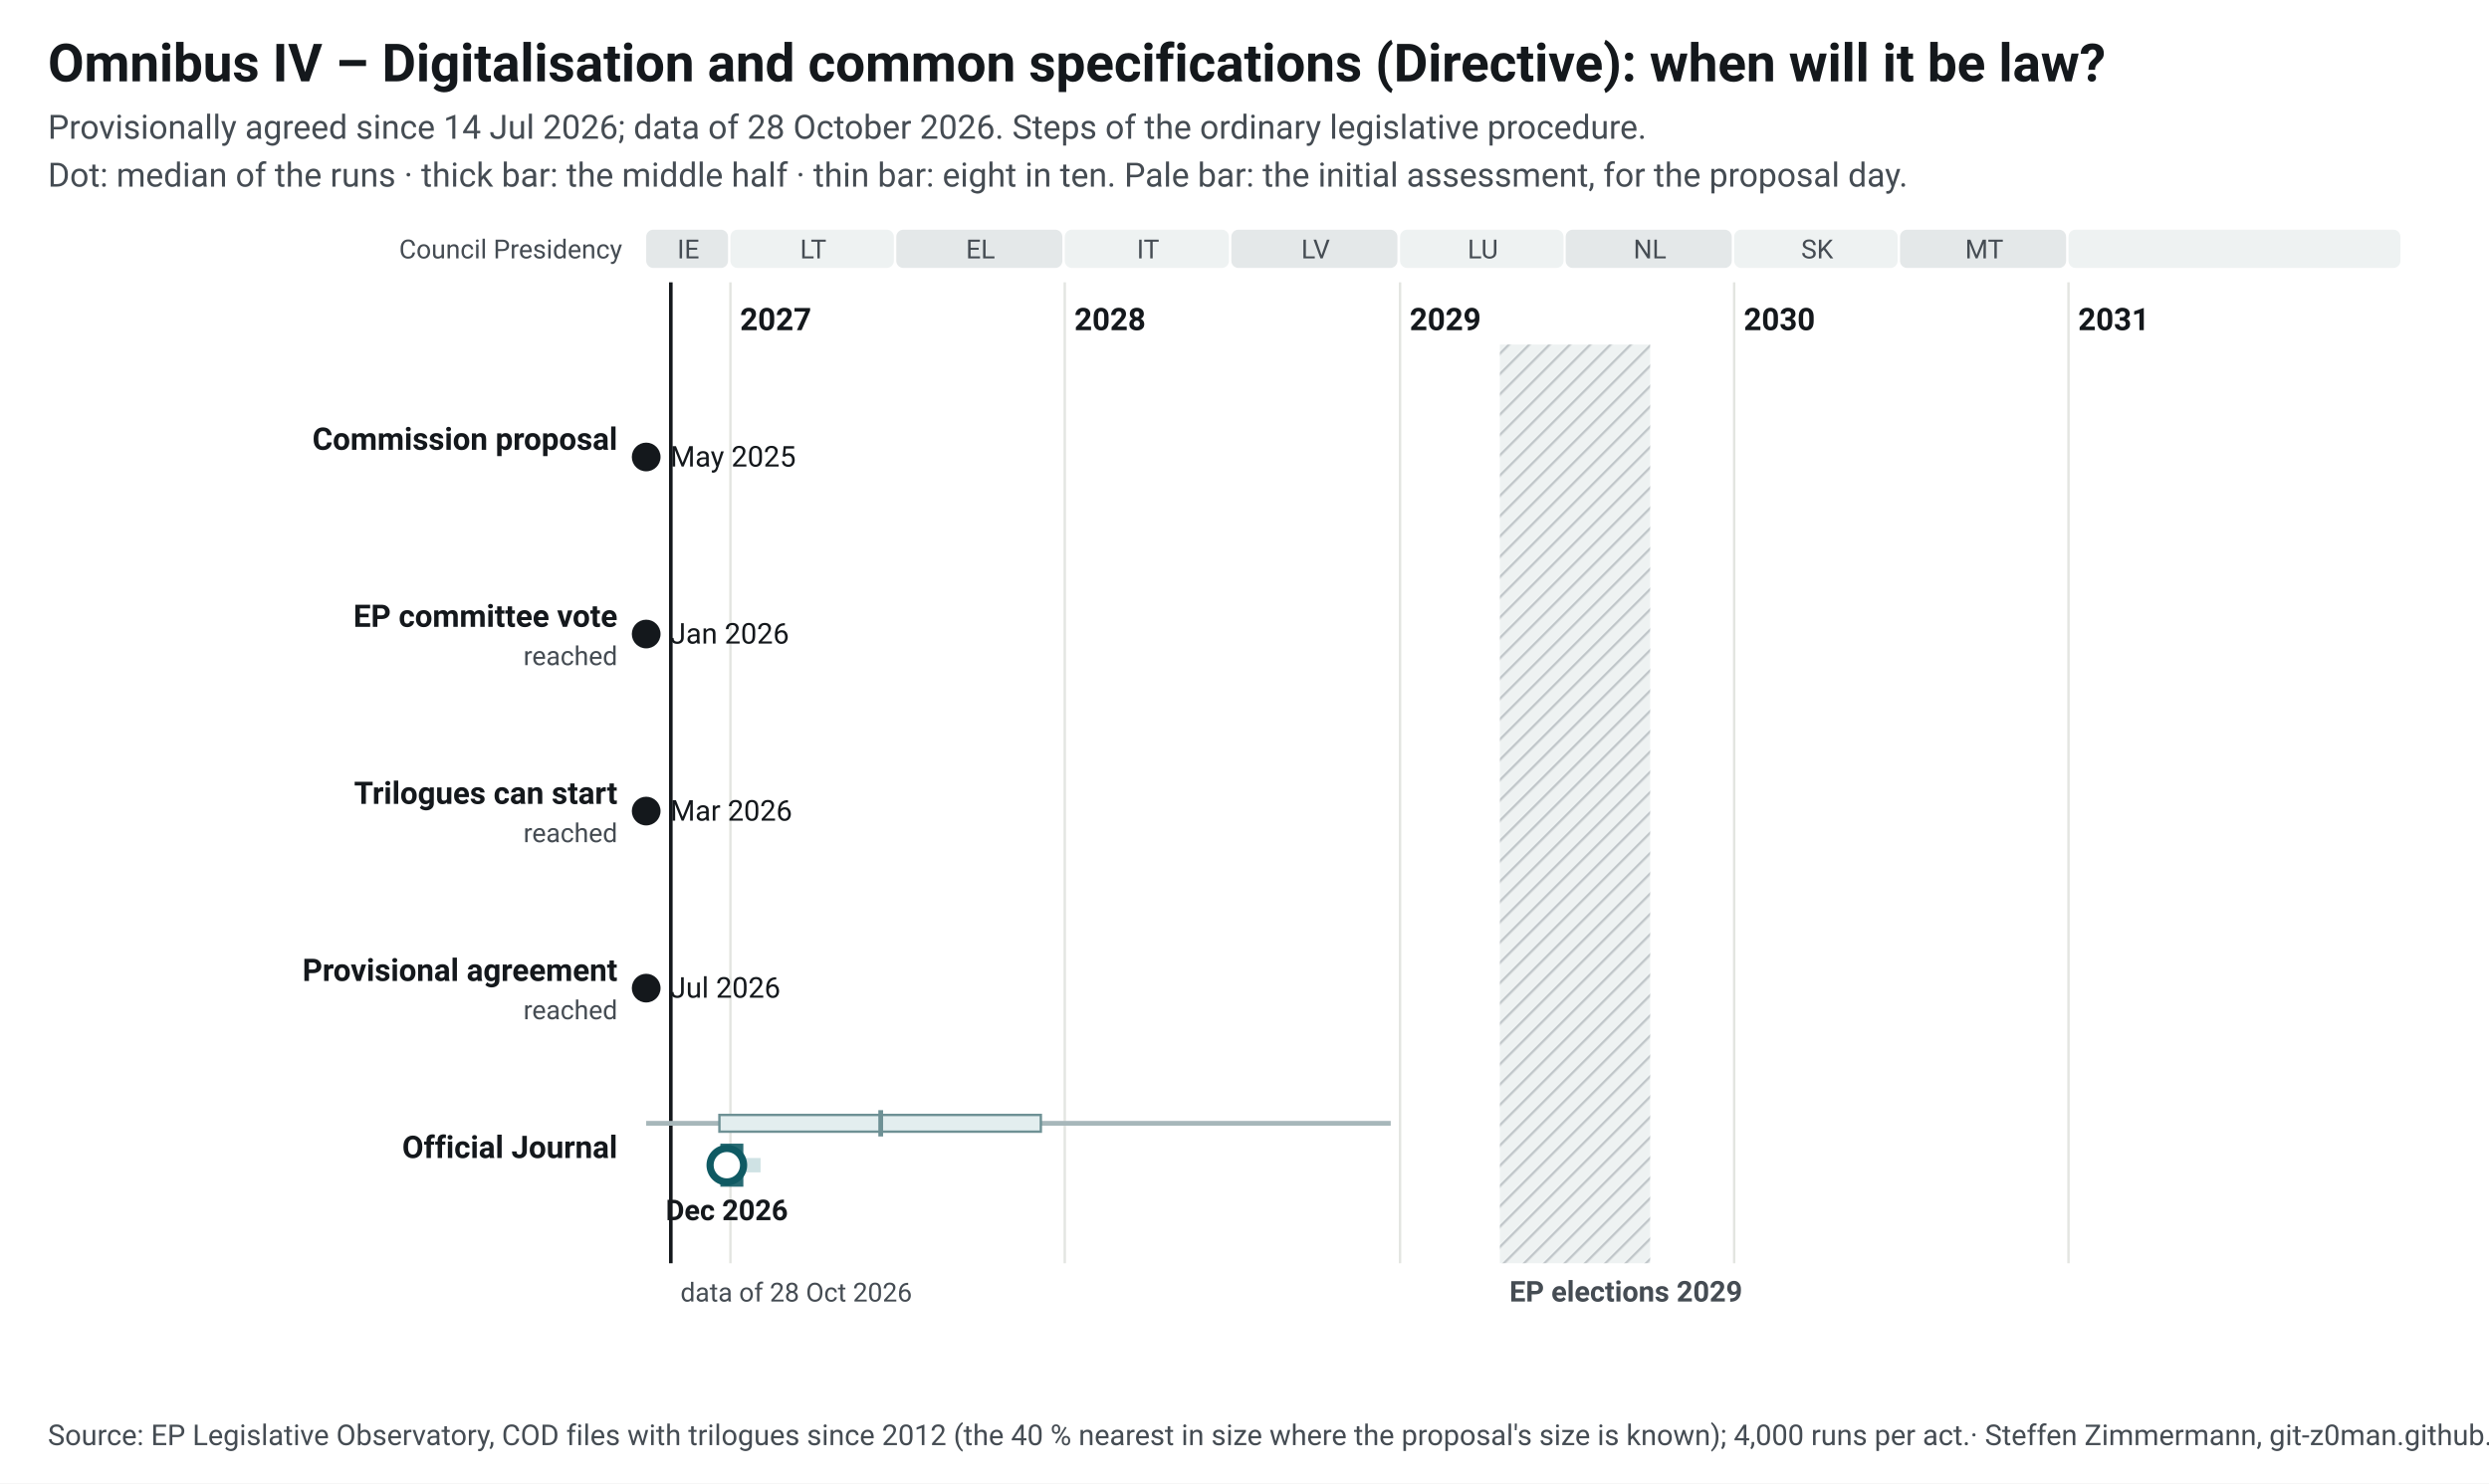
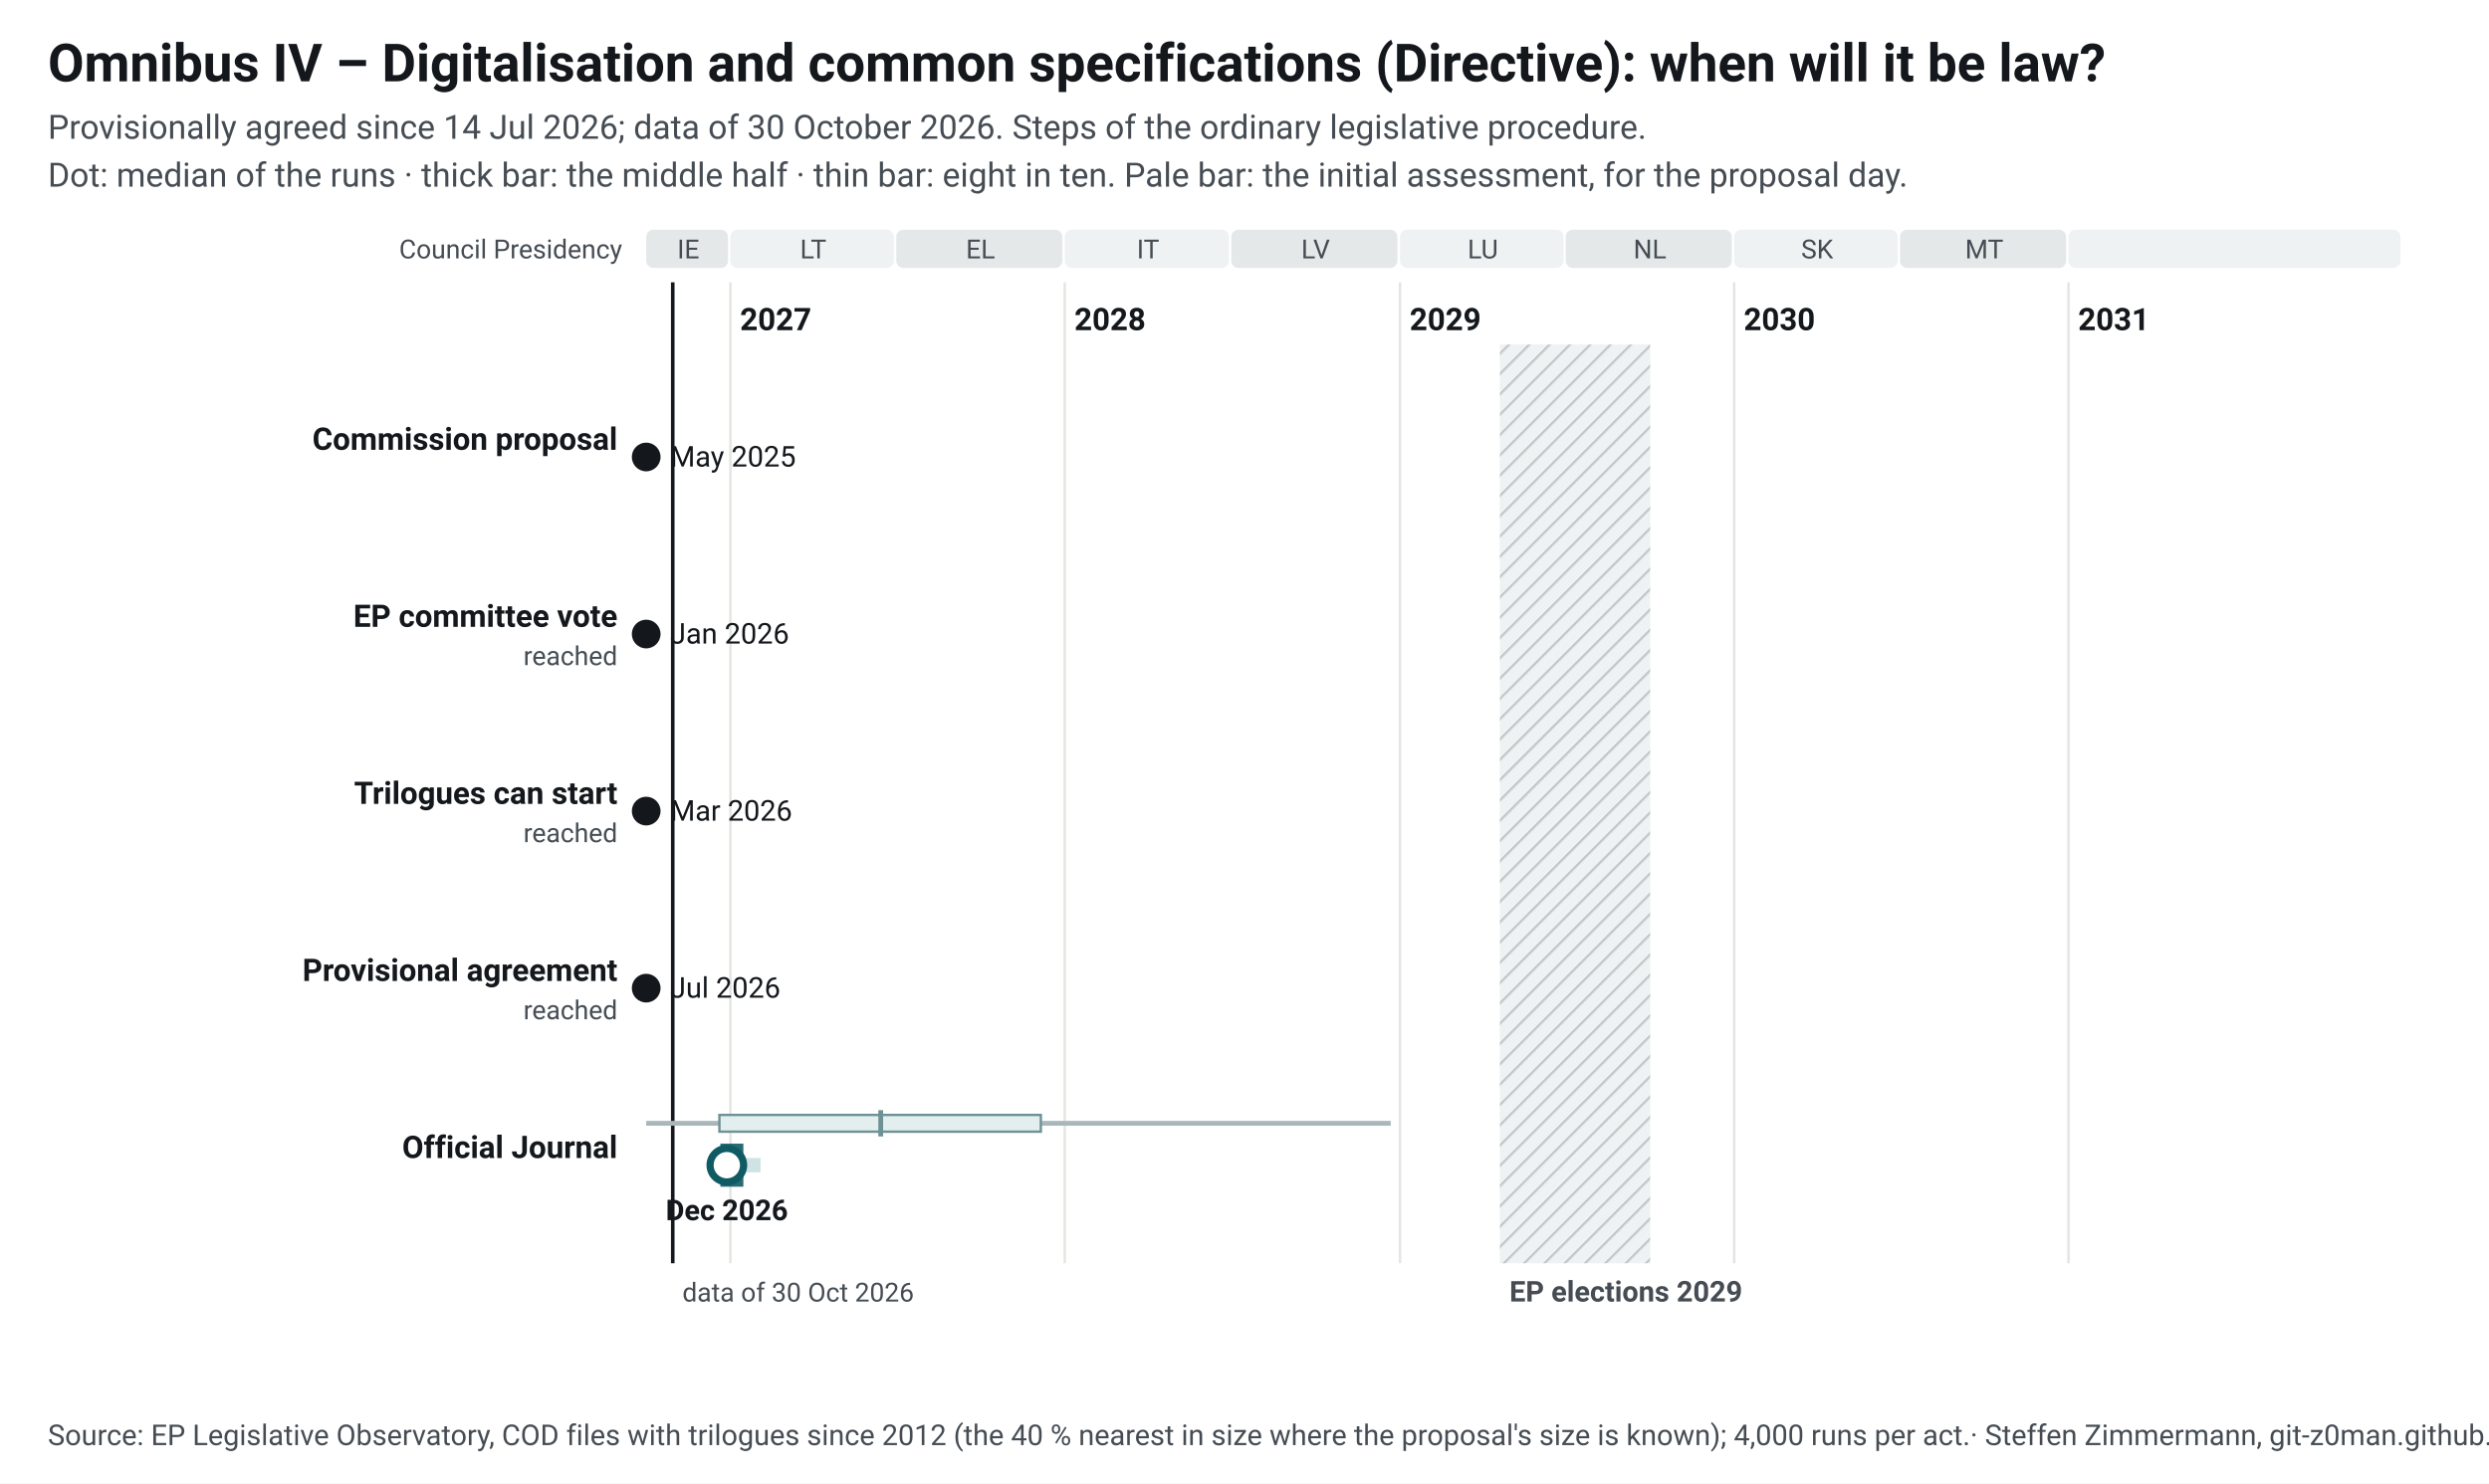
<svg xmlns="http://www.w3.org/2000/svg" width="1040" height="620" viewBox="0 0 1040 620" font-family="&quot;Source Sans 3&quot;, system-ui, -apple-system, Segoe UI, Roboto, Arial, sans-serif" font-size="13">
  <style>.ink{fill:#14181c}.mu{fill:#454c53}.gr{stroke:#e3e5e1;stroke-width:1}.pa{fill:#eef2f2}.pb{fill:#e4e8e9}.hb{fill:#eef2f2}.hl{stroke:#c3c9cc}.wt{fill:#454c53}.pt{fill:#14181c;paint-order:stroke;stroke:#fff;stroke-width:4px;stroke-linejoin:round}.pl{stroke:#14181c}.td{stroke:#14181c;stroke-width:1.5}.b50{fill:#0f5a63;opacity:.9}.b80{fill:#cfe2e4}.med{fill:#fff;stroke:#0f5a63}.fx{fill:#14181c}.ini{fill:#e3eeef;stroke:#6e9195;stroke-width:1}.ini80{fill:#a7b7ba}.inim{stroke:#6e9195;stroke-width:2}.c1{stroke:#0f5a63}.c2{stroke:#454c53;stroke-dasharray:7 4}a text{fill:#0f5a63}.nl-pending{fill:#0f5a63}.nl-adopted{fill:#5b646b}.nl-plan{fill:#fff;stroke:#14181c}.nl-open{fill:none;stroke:#14181c}.nl-q{fill:#14181c}.nl-row{stroke:#e3e5e1;stroke-width:.6}.nl-g-announced{fill:#f1f2f3}.nl-g-pending{fill:#e3eeef}.nl-g-adopted{fill:#eef2f2}</style>
  <rect width="1040" height="620" fill="#fff" />
  <text x="20" y="34" font-size="22" font-weight="700" class="ink">Omnibus IV – Digitalisation and common specifications (Directive): when will it be law?</text>
-   <text x="20" y="58" font-size="14" class="mu">Provisionally agreed since 14 Jul 2026; data of 28 October 2026. Steps of the ordinary legislative procedure.</text>
+   <text x="20" y="58" font-size="14" class="mu">Provisionally agreed since 14 Jul 2026; data of 30 October 2026. Steps of the ordinary legislative procedure.</text>
  <text x="20" y="78" font-size="14" class="mu">Dot: median of the runs · thick bar: the middle half · thin bar: eight in ten. Pale bar: the initial assessment, for the proposal day.</text>
  <g transform="translate(20,92)">
    <defs>
      <pattern id="hatch-33" width="6" height="6" patternUnits="userSpaceOnUse" patternTransform="rotate(45)">
        <rect width="6" height="6" class="hb" />
        <line x1="0" y1="0" x2="0" y2="6" class="hl" stroke-width="2" />
      </pattern>
    </defs>
    <rect x="250.0" y="4" width="34.2" height="16" rx="3" class="pb" data-tip="Council Presidency: IE, Jul 2026 to Dec 2026" />
    <text x="267.6" y="16" text-anchor="middle" font-size="11" class="mu">IE</text>
    <rect x="285.2" y="4" width="68.3" height="16" rx="3" class="pa" data-tip="Council Presidency: LT, Jan 2027 to Jun 2027" />
    <text x="319.8" y="16" text-anchor="middle" font-size="11" class="mu">LT</text>
    <rect x="354.5" y="4" width="69.4" height="16" rx="3" class="pb" data-tip="Council Presidency: EL, Jul 2027 to Dec 2027" />
    <text x="389.7" y="16" text-anchor="middle" font-size="11" class="mu">EL</text>
    <rect x="424.9" y="4" width="68.6" height="16" rx="3" class="pa" data-tip="Council Presidency: IT, Jan 2028 to Jun 2028" />
    <text x="459.7" y="16" text-anchor="middle" font-size="11" class="mu">IT</text>
    <rect x="494.5" y="4" width="69.4" height="16" rx="3" class="pb" data-tip="Council Presidency: LV, Jul 2028 to Dec 2028" />
    <text x="529.7" y="16" text-anchor="middle" font-size="11" class="mu">LV</text>
    <rect x="565.0" y="4" width="68.3" height="16" rx="3" class="pa" data-tip="Council Presidency: LU, Jan 2029 to Jun 2029" />
    <text x="599.6" y="16" text-anchor="middle" font-size="11" class="mu">LU</text>
    <rect x="634.2" y="4" width="69.4" height="16" rx="3" class="pb" data-tip="Council Presidency: NL, Jul 2029 to Dec 2029" />
    <text x="669.4" y="16" text-anchor="middle" font-size="11" class="mu">NL</text>
    <rect x="704.6" y="4" width="68.3" height="16" rx="3" class="pa" data-tip="Council Presidency: SK, Jan 2030 to Jun 2030" />
    <text x="739.3" y="16" text-anchor="middle" font-size="11" class="mu">SK</text>
    <rect x="773.9" y="4" width="69.4" height="16" rx="3" class="pb" data-tip="Council Presidency: MT, Jul 2030 to Dec 2030" />
    <text x="809.1" y="16" text-anchor="middle" font-size="11" class="mu">MT</text>
    <rect x="844.3" y="4" width="138.7" height="16" rx="3" class="pa" data-tip="Council Presidency: not decided, Jan 2031 to Dec 2031" />
    <text x="914.2" y="16" text-anchor="middle" font-size="11" class="mu" />
    <line x1="285.2" y1="26" x2="285.2" y2="436" class="gr" />
    <text x="289.2" y="46" font-weight="600" class="ink">2027</text>
    <line x1="424.9" y1="26" x2="424.9" y2="436" class="gr" />
    <text x="428.9" y="46" font-weight="600" class="ink">2028</text>
    <line x1="565.0" y1="26" x2="565.0" y2="436" class="gr" />
    <text x="569.0" y="46" font-weight="600" class="ink">2029</text>
    <line x1="704.6" y1="26" x2="704.6" y2="436" class="gr" />
    <text x="708.6" y="46" font-weight="600" class="ink">2030</text>
    <line x1="844.3" y1="26" x2="844.3" y2="436" class="gr" />
    <text x="848.3" y="46" font-weight="600" class="ink">2031</text>
    <rect x="606.7" y="52" width="62.8" height="384" fill="url(#hatch-33)" data-tip="European elections 2029: Parliament does no legislative work from its last session in April until the new committees vote again in October (assumption, as in 2024; the dates are not set yet)." />
    <text x="610.7" y="452" font-size="12" font-weight="600" class="wt">EP elections 2029</text>
    <text x="240" y="16" text-anchor="end" font-size="11" class="mu">Council Presidency</text>
-     <line x1="260.3" y1="26" x2="260.3" y2="436" class="td" />
-     <text x="264.3" y="452" font-size="11" class="mu">data of 28 Oct 2026</text>
+     <line x1="261.1" y1="26" x2="261.1" y2="436" class="td" />
+     <text x="265.1" y="452" font-size="11" class="mu">data of 30 Oct 2026</text>
    <text x="238" y="96.0" text-anchor="end" font-weight="600" class="ink lnk">Commission proposal</text>
    <circle cx="250.0" cy="99.0" r="6" class="fx" data-tip="Commission proposal: 21 May 2025" />
    <text x="260.0" y="103.0" font-size="12" class="ink">May 2025</text>
    <text x="238" y="170.0" text-anchor="end" font-weight="600" class="ink lnk">EP committee vote</text>
    <text x="238" y="186.0" text-anchor="end" font-size="11" class="mu">reached</text>
    <circle cx="250.0" cy="173.0" r="6" class="fx" data-tip="EP committee vote: 27 Jan 2026" />
    <text x="260.0" y="177.0" font-size="12" class="ink">Jan 2026</text>
    <text x="238" y="244.0" text-anchor="end" font-weight="600" class="ink lnk">Trilogues can start</text>
    <text x="238" y="260.0" text-anchor="end" font-size="11" class="mu">reached</text>
    <circle cx="250.0" cy="247.0" r="6" class="fx" data-tip="Trilogues can start: 11 Mar 2026" />
    <text x="260.0" y="251.0" font-size="12" class="ink">Mar 2026</text>
    <text x="238" y="318.0" text-anchor="end" font-weight="600" class="ink lnk">Provisional agreement</text>
    <text x="238" y="334.0" text-anchor="end" font-size="11" class="mu">reached</text>
    <circle cx="250.0" cy="321.0" r="6" class="fx" data-tip="Provisional agreement: 14 Jul 2026" />
    <text x="260.0" y="325.0" font-size="12" class="ink">Jul 2026</text>
    <text x="238" y="392.0" text-anchor="end" font-weight="600" class="ink lnk">Official Journal</text>
    <rect x="250.0" y="376.5" width="311.1" height="2" class="ini80" data-tip="Initial assessment, forecast for the proposal day (21 May 2025): Official Journal: median Jun 2027; half of the runs Dec 2026 to Dec 2027; eight in ten Jul 2026 to Dec 2028" />
    <rect x="280.6" y="374.0" width="134.3" height="7" class="ini" data-tip="Initial assessment, forecast for the proposal day (21 May 2025): Official Journal: median Jun 2027; half of the runs Dec 2026 to Dec 2027; eight in ten Jul 2026 to Dec 2028" />
    <line x1="348.0" y1="372.0" x2="348.0" y2="383.0" class="inim" data-tip="Initial assessment, forecast for the proposal day (21 May 2025): Official Journal: median Jun 2027; half of the runs Dec 2026 to Dec 2027; eight in ten Jul 2026 to Dec 2028" />
    <rect x="276.8" y="392.0" width="21.0" height="6" class="b80" data-tip="Official Journal: median Dec 2026; half of the runs Dec 2026 to Jan 2027; eight in ten Dec 2026 to Feb 2027" />
    <rect x="281.0" y="386.0" width="9.6" height="18" class="b50" data-tip="Official Journal: median Dec 2026; half of the runs Dec 2026 to Jan 2027; eight in ten Dec 2026 to Feb 2027" />
    <circle cx="283.7" cy="395.0" r="7" class="med" stroke-width="3" data-tip="Official Journal: median Dec 2026; half of the runs Dec 2026 to Jan 2027; eight in ten Dec 2026 to Feb 2027" />
    <text x="283.7" y="418.0" text-anchor="middle" font-size="12" font-weight="600" class="ink">Dec 2026</text>
  </g>
  <text x="20" y="604" font-size="12" class="mu">Source: EP Legislative Observatory, COD files with trilogues since 2012 (the 40 % nearest in size where the proposal's size is known); 4,000 runs per act.<tspan> · Steffen Zimmermann, git-z0man.github.io/eu-regulation-timeline, CC BY 4.0</tspan>
  </text>
</svg>
